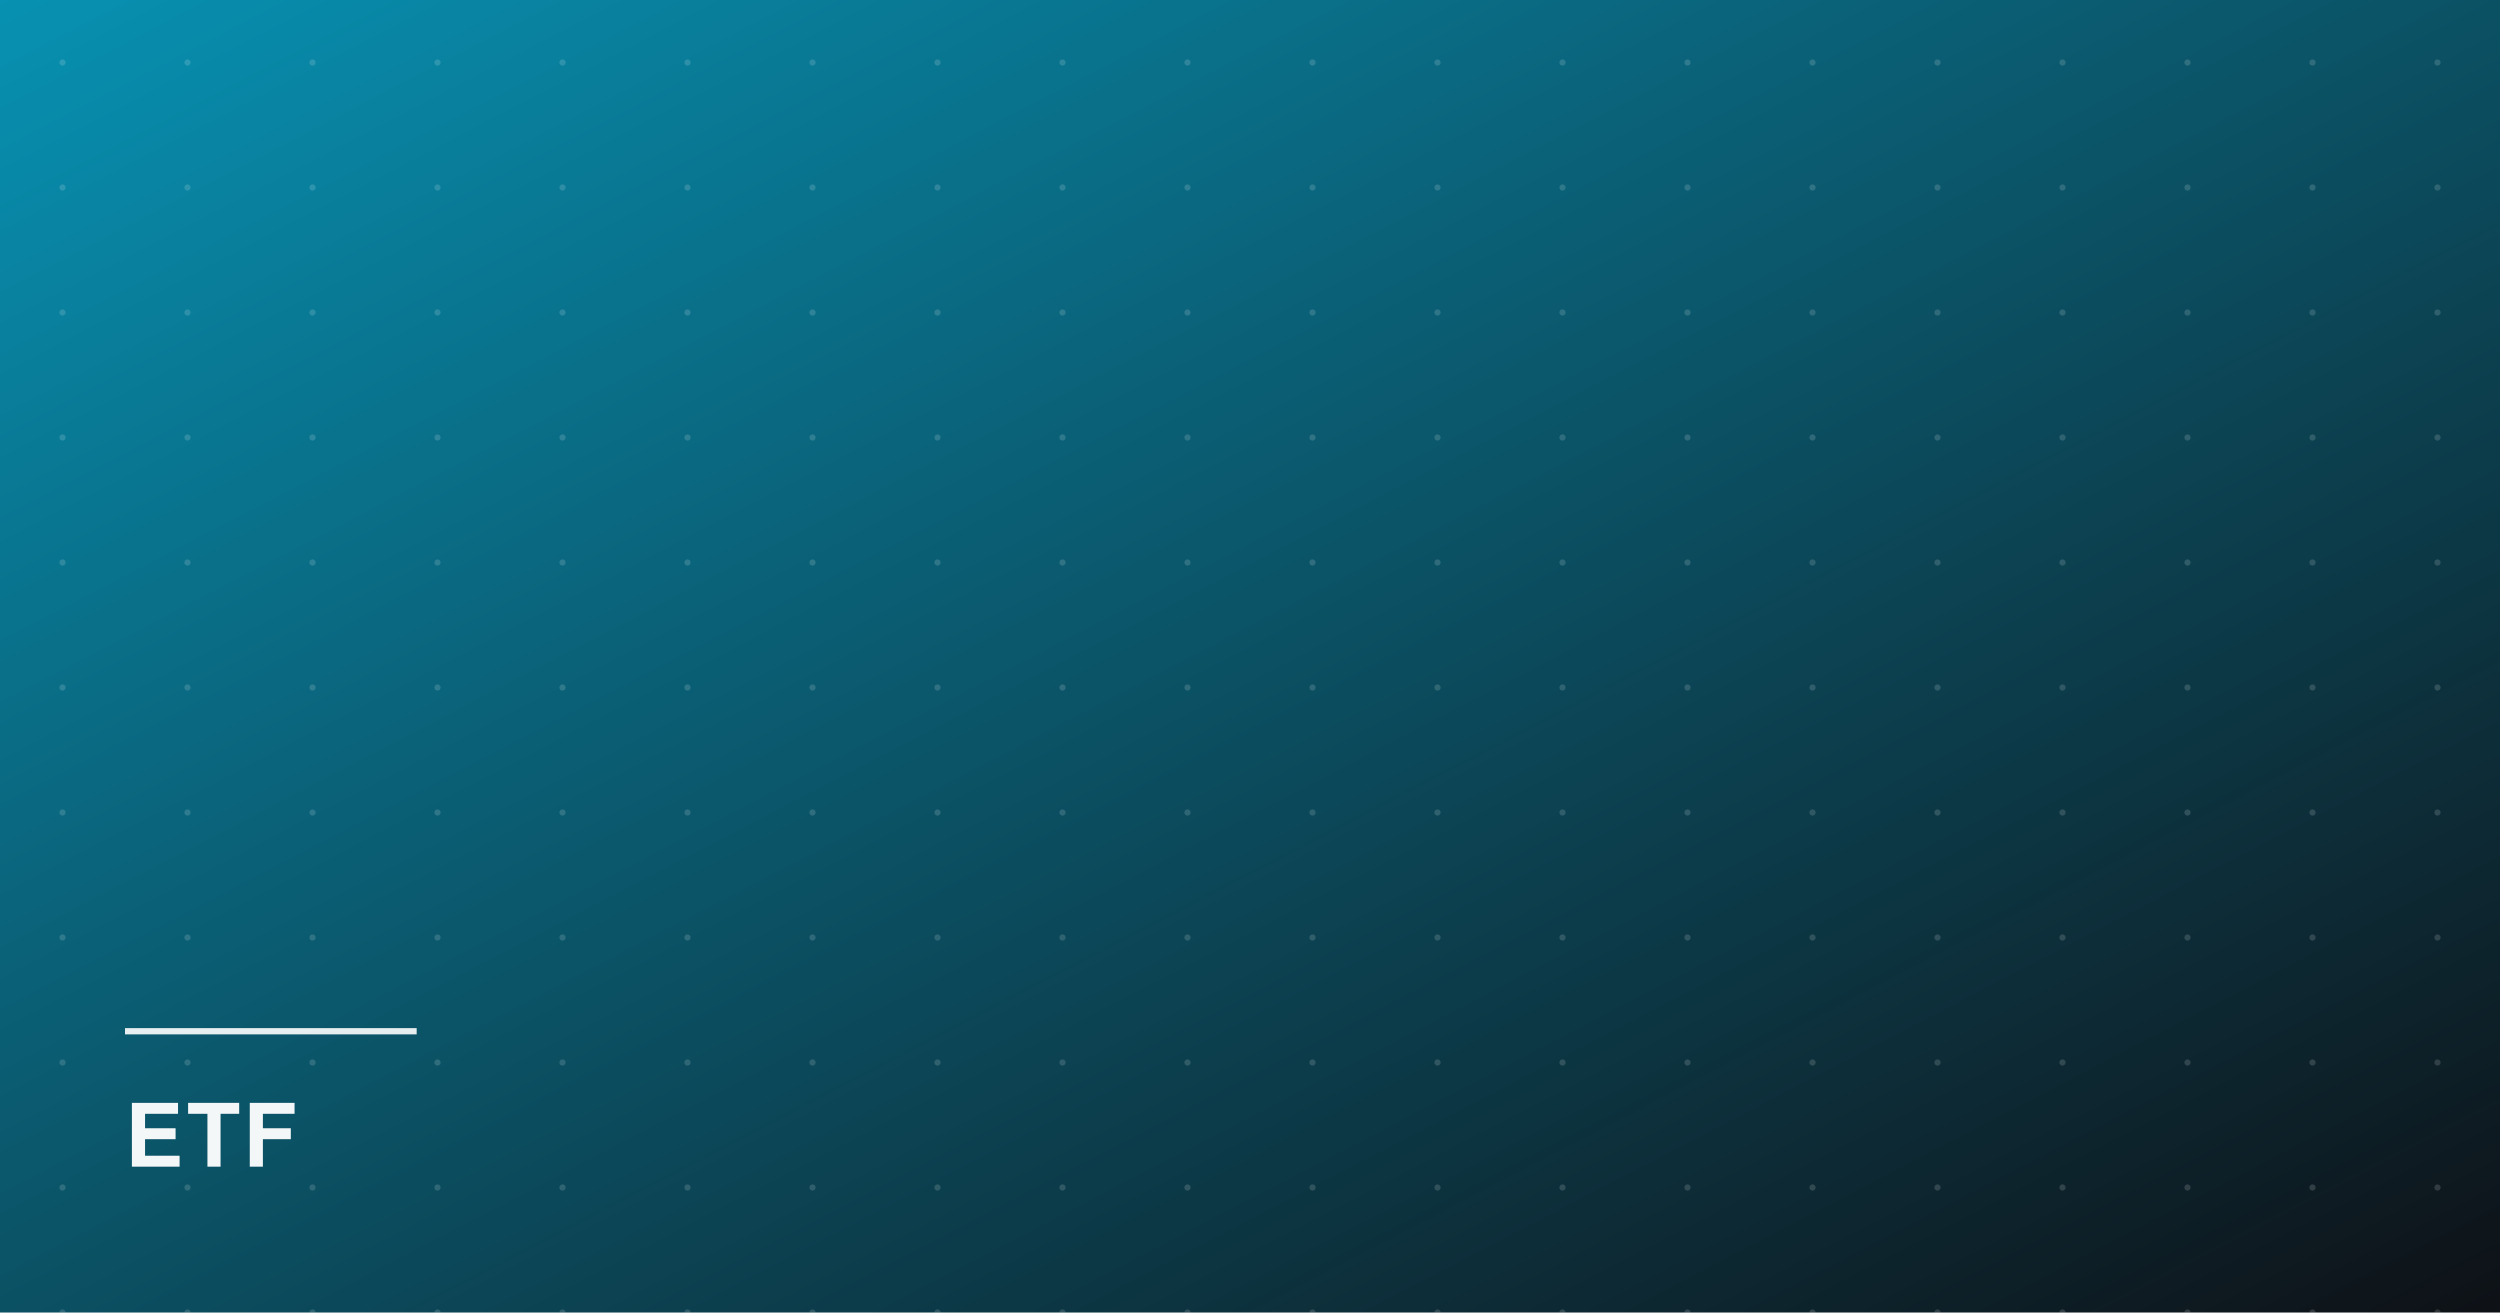
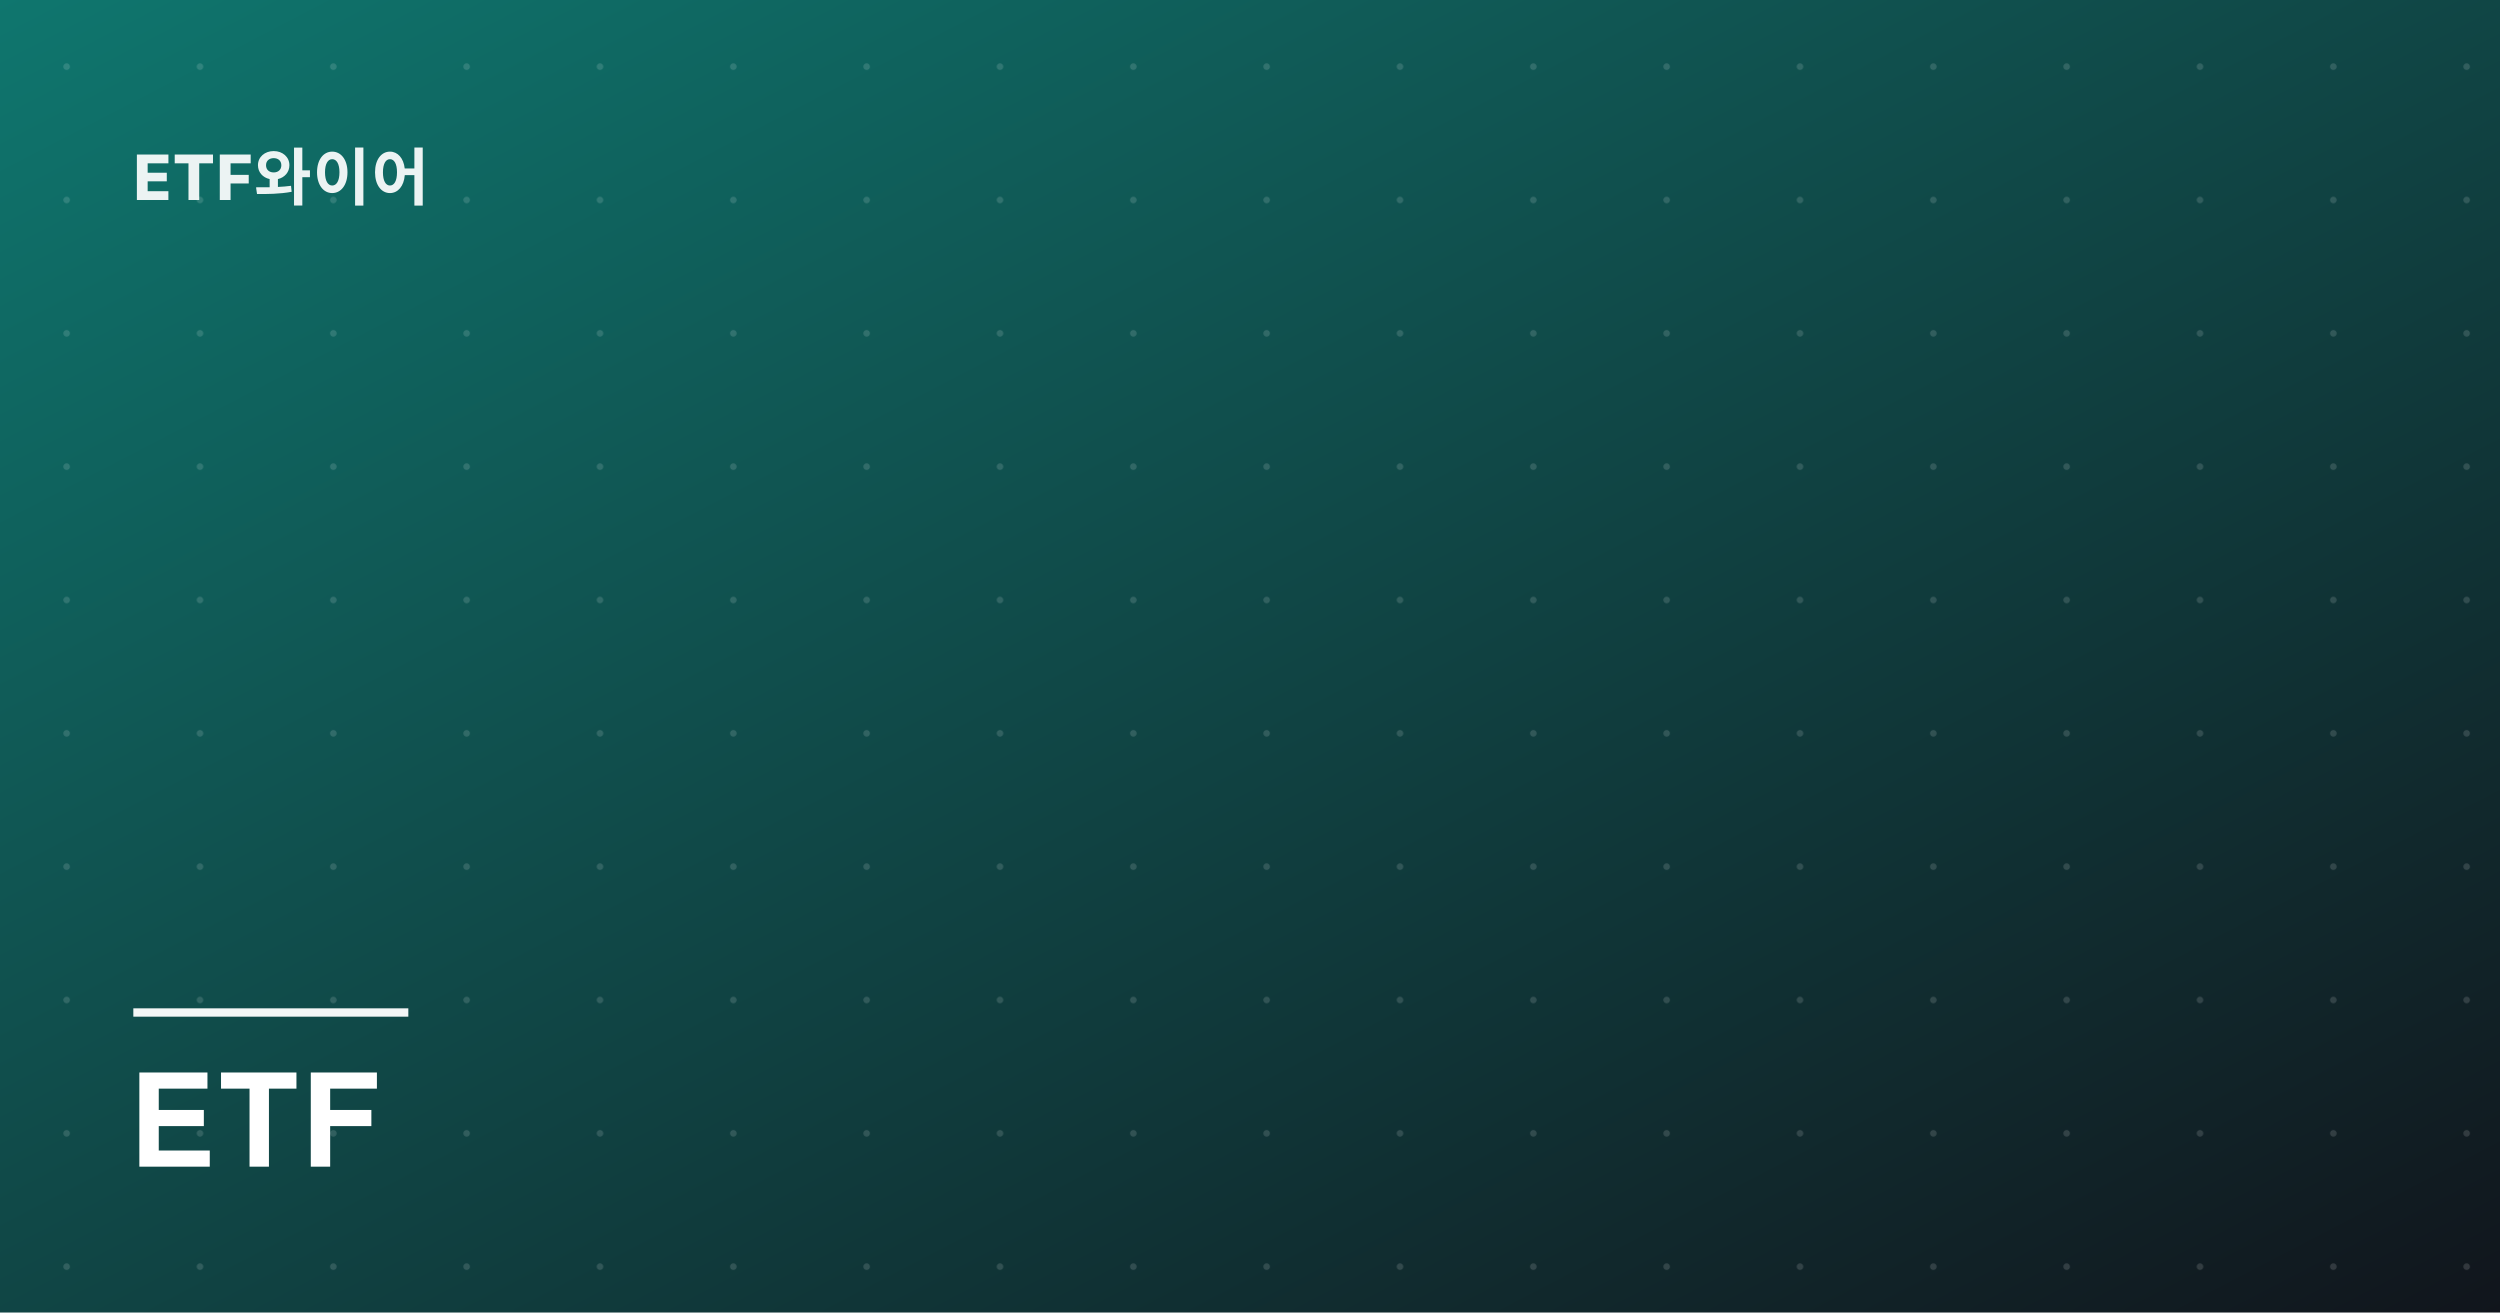
<svg xmlns="http://www.w3.org/2000/svg" viewBox="0 0 1200 630" width="1200" height="630">
  <defs>
    <linearGradient id="g" x1="0" y1="0" x2="1" y2="1">
-       <stop offset="0" stop-color="#0891b2" />
-       <stop offset="1" stop-color="#0e1116" />
+       <stop offset="0" stop-color="#0f766e" />
+       <stop offset="1" stop-color="#11151c" />
    </linearGradient>
-     <pattern id="p" width="60" height="60" patternUnits="userSpaceOnUse">
-       <circle cx="30" cy="30" r="1.5" fill="rgba(255,255,255,0.15)" />
+     <pattern id="p" width="64" height="64" patternUnits="userSpaceOnUse">
+       <circle cx="32" cy="32" r="1.6" fill="rgba(255,255,255,0.14)" />
    </pattern>
  </defs>
  <rect width="1200" height="630" fill="url(#g)" />
  <rect width="1200" height="630" fill="url(#p)" />
-   <text x="60" y="560" font-family="-apple-system,Helvetica,sans-serif" font-size="42" font-weight="700" fill="white" letter-spacing="0.04em" opacity="0.95">ETF</text>
-   <line x1="60" y1="495" x2="200" y2="495" stroke="white" stroke-width="3" opacity="0.9" />
+   <text x="64" y="96" font-family="-apple-system,'Apple SD Gothic Neo','Noto Sans KR',sans-serif" font-size="30" font-weight="800" fill="rgba(255,255,255,0.92)" letter-spacing="0.02em">ETF와이어</text>
+   <line x1="64" y1="486" x2="196" y2="486" stroke="white" stroke-width="4" opacity="0.95" />
+   <text x="62" y="560" font-family="-apple-system,Helvetica,sans-serif" font-size="62" font-weight="800" fill="white" letter-spacing="0.03em">ETF</text>
</svg>
